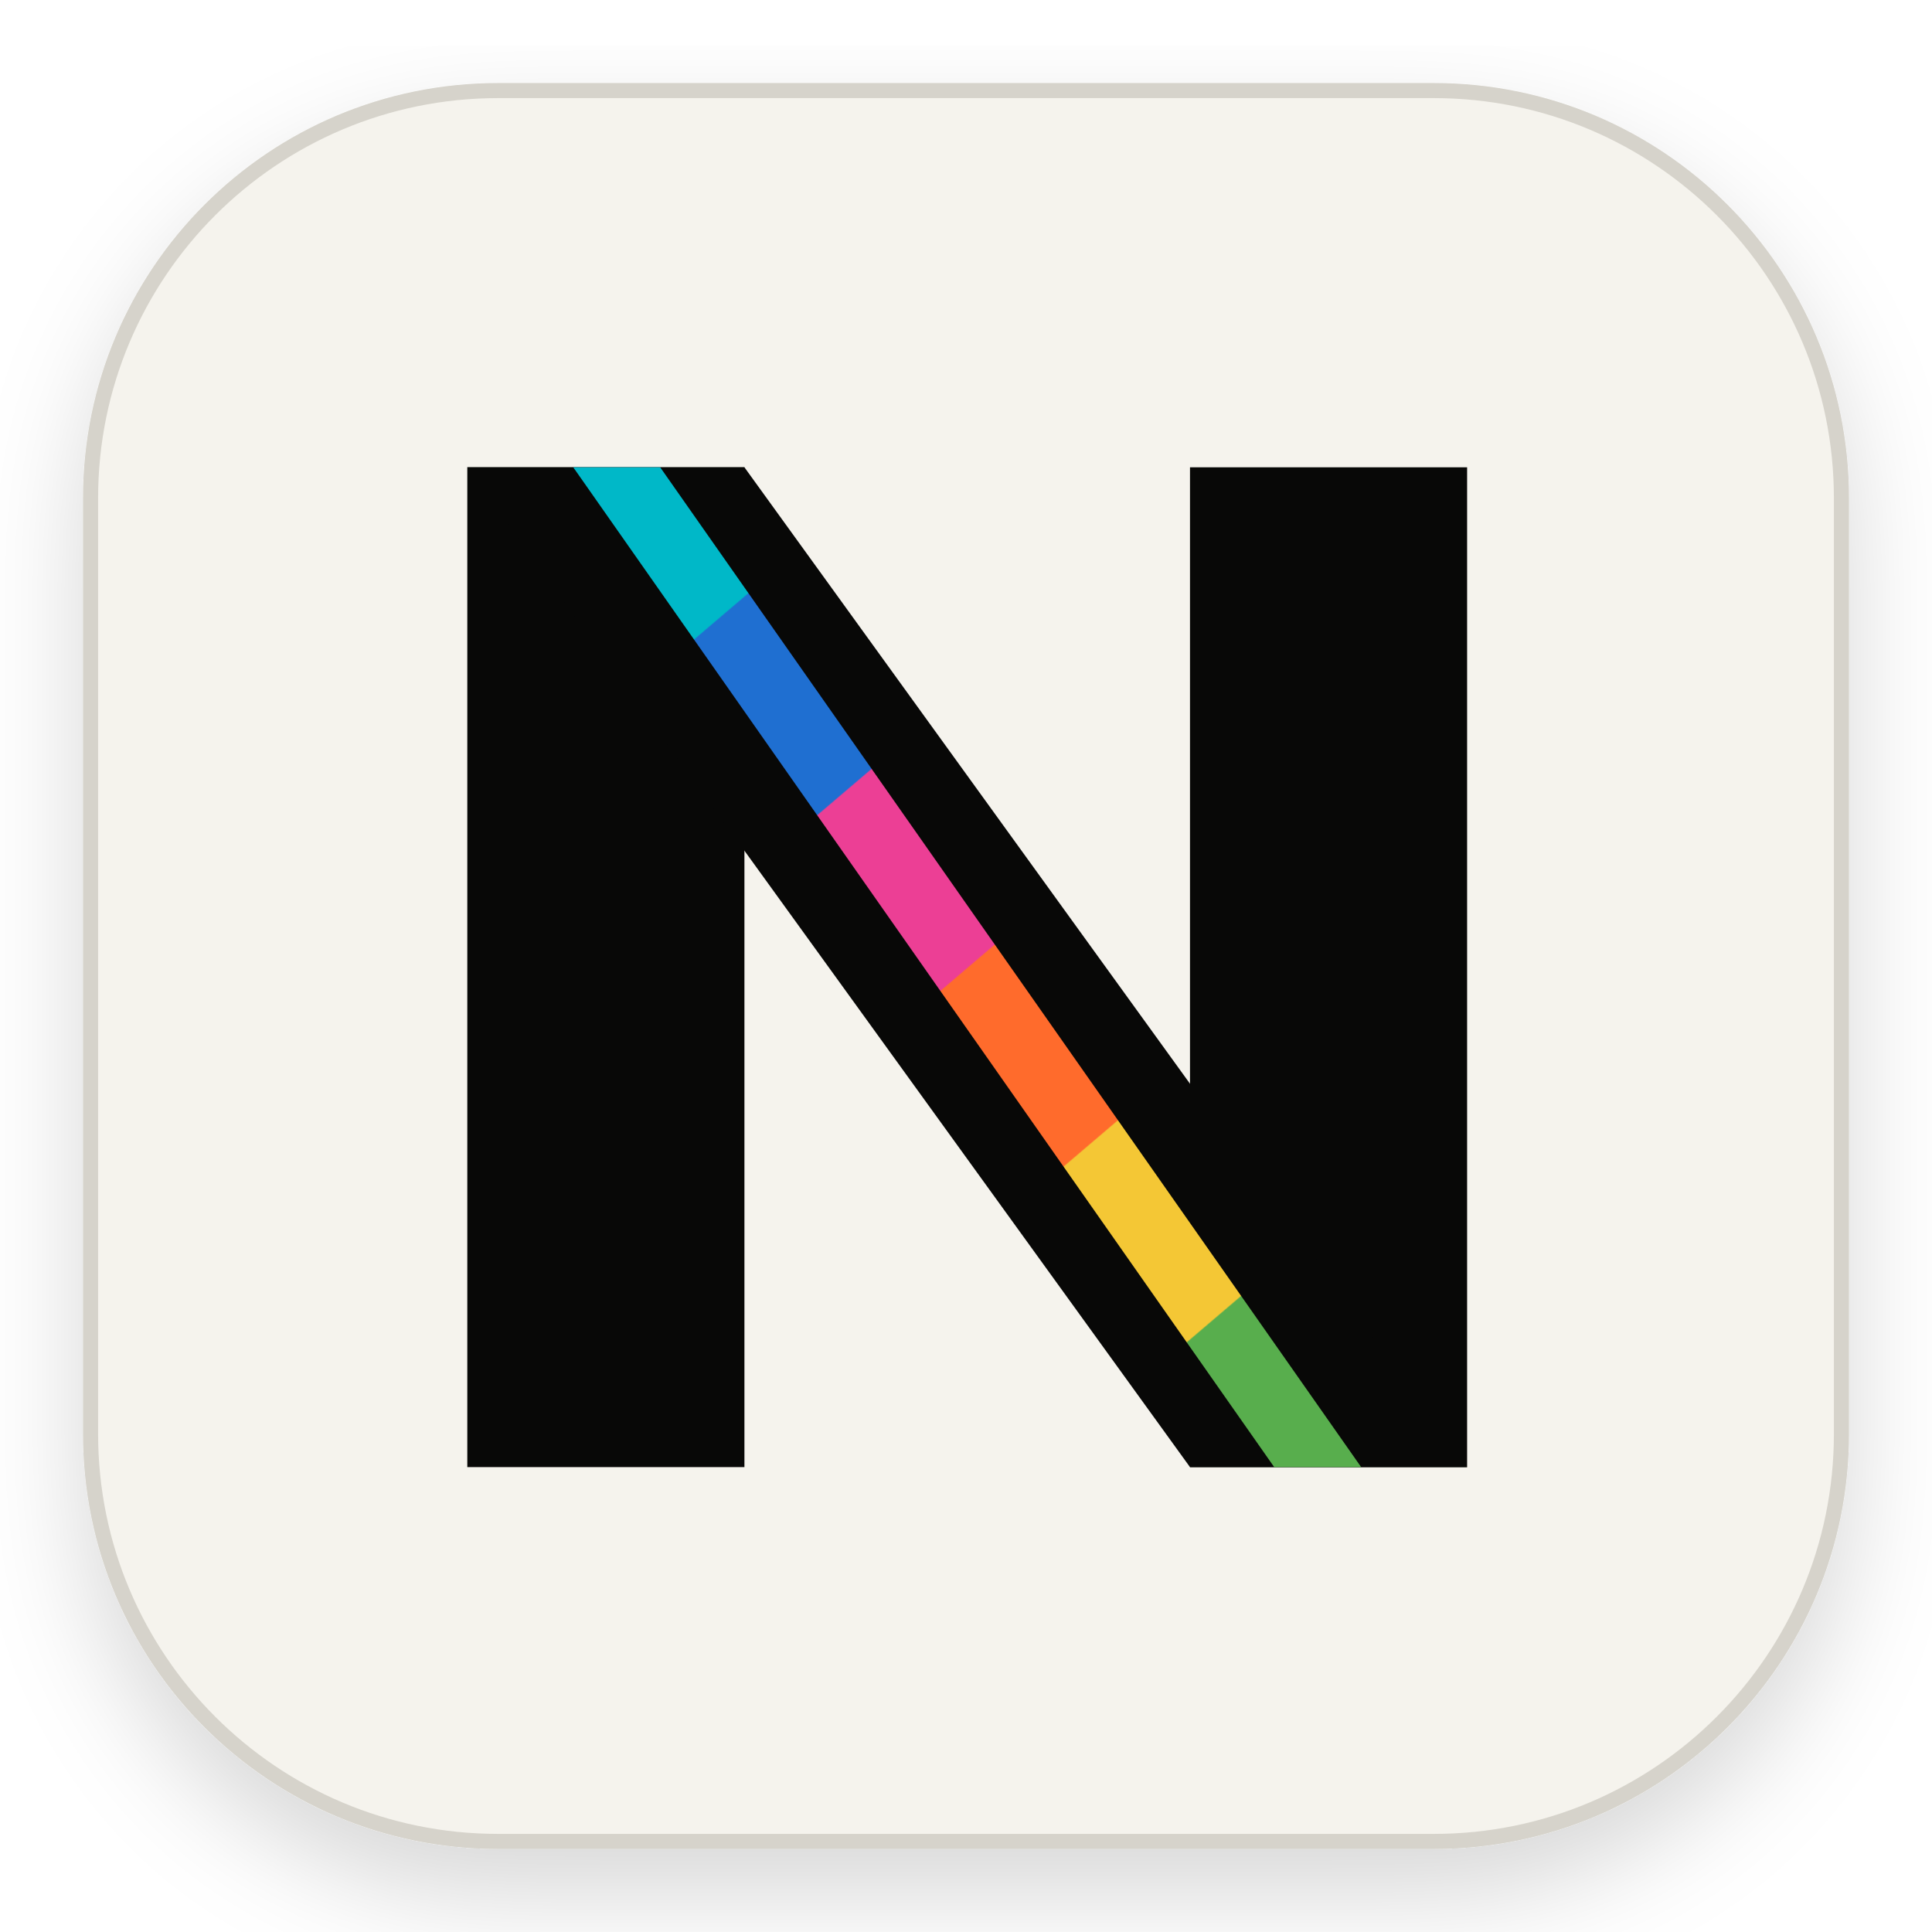
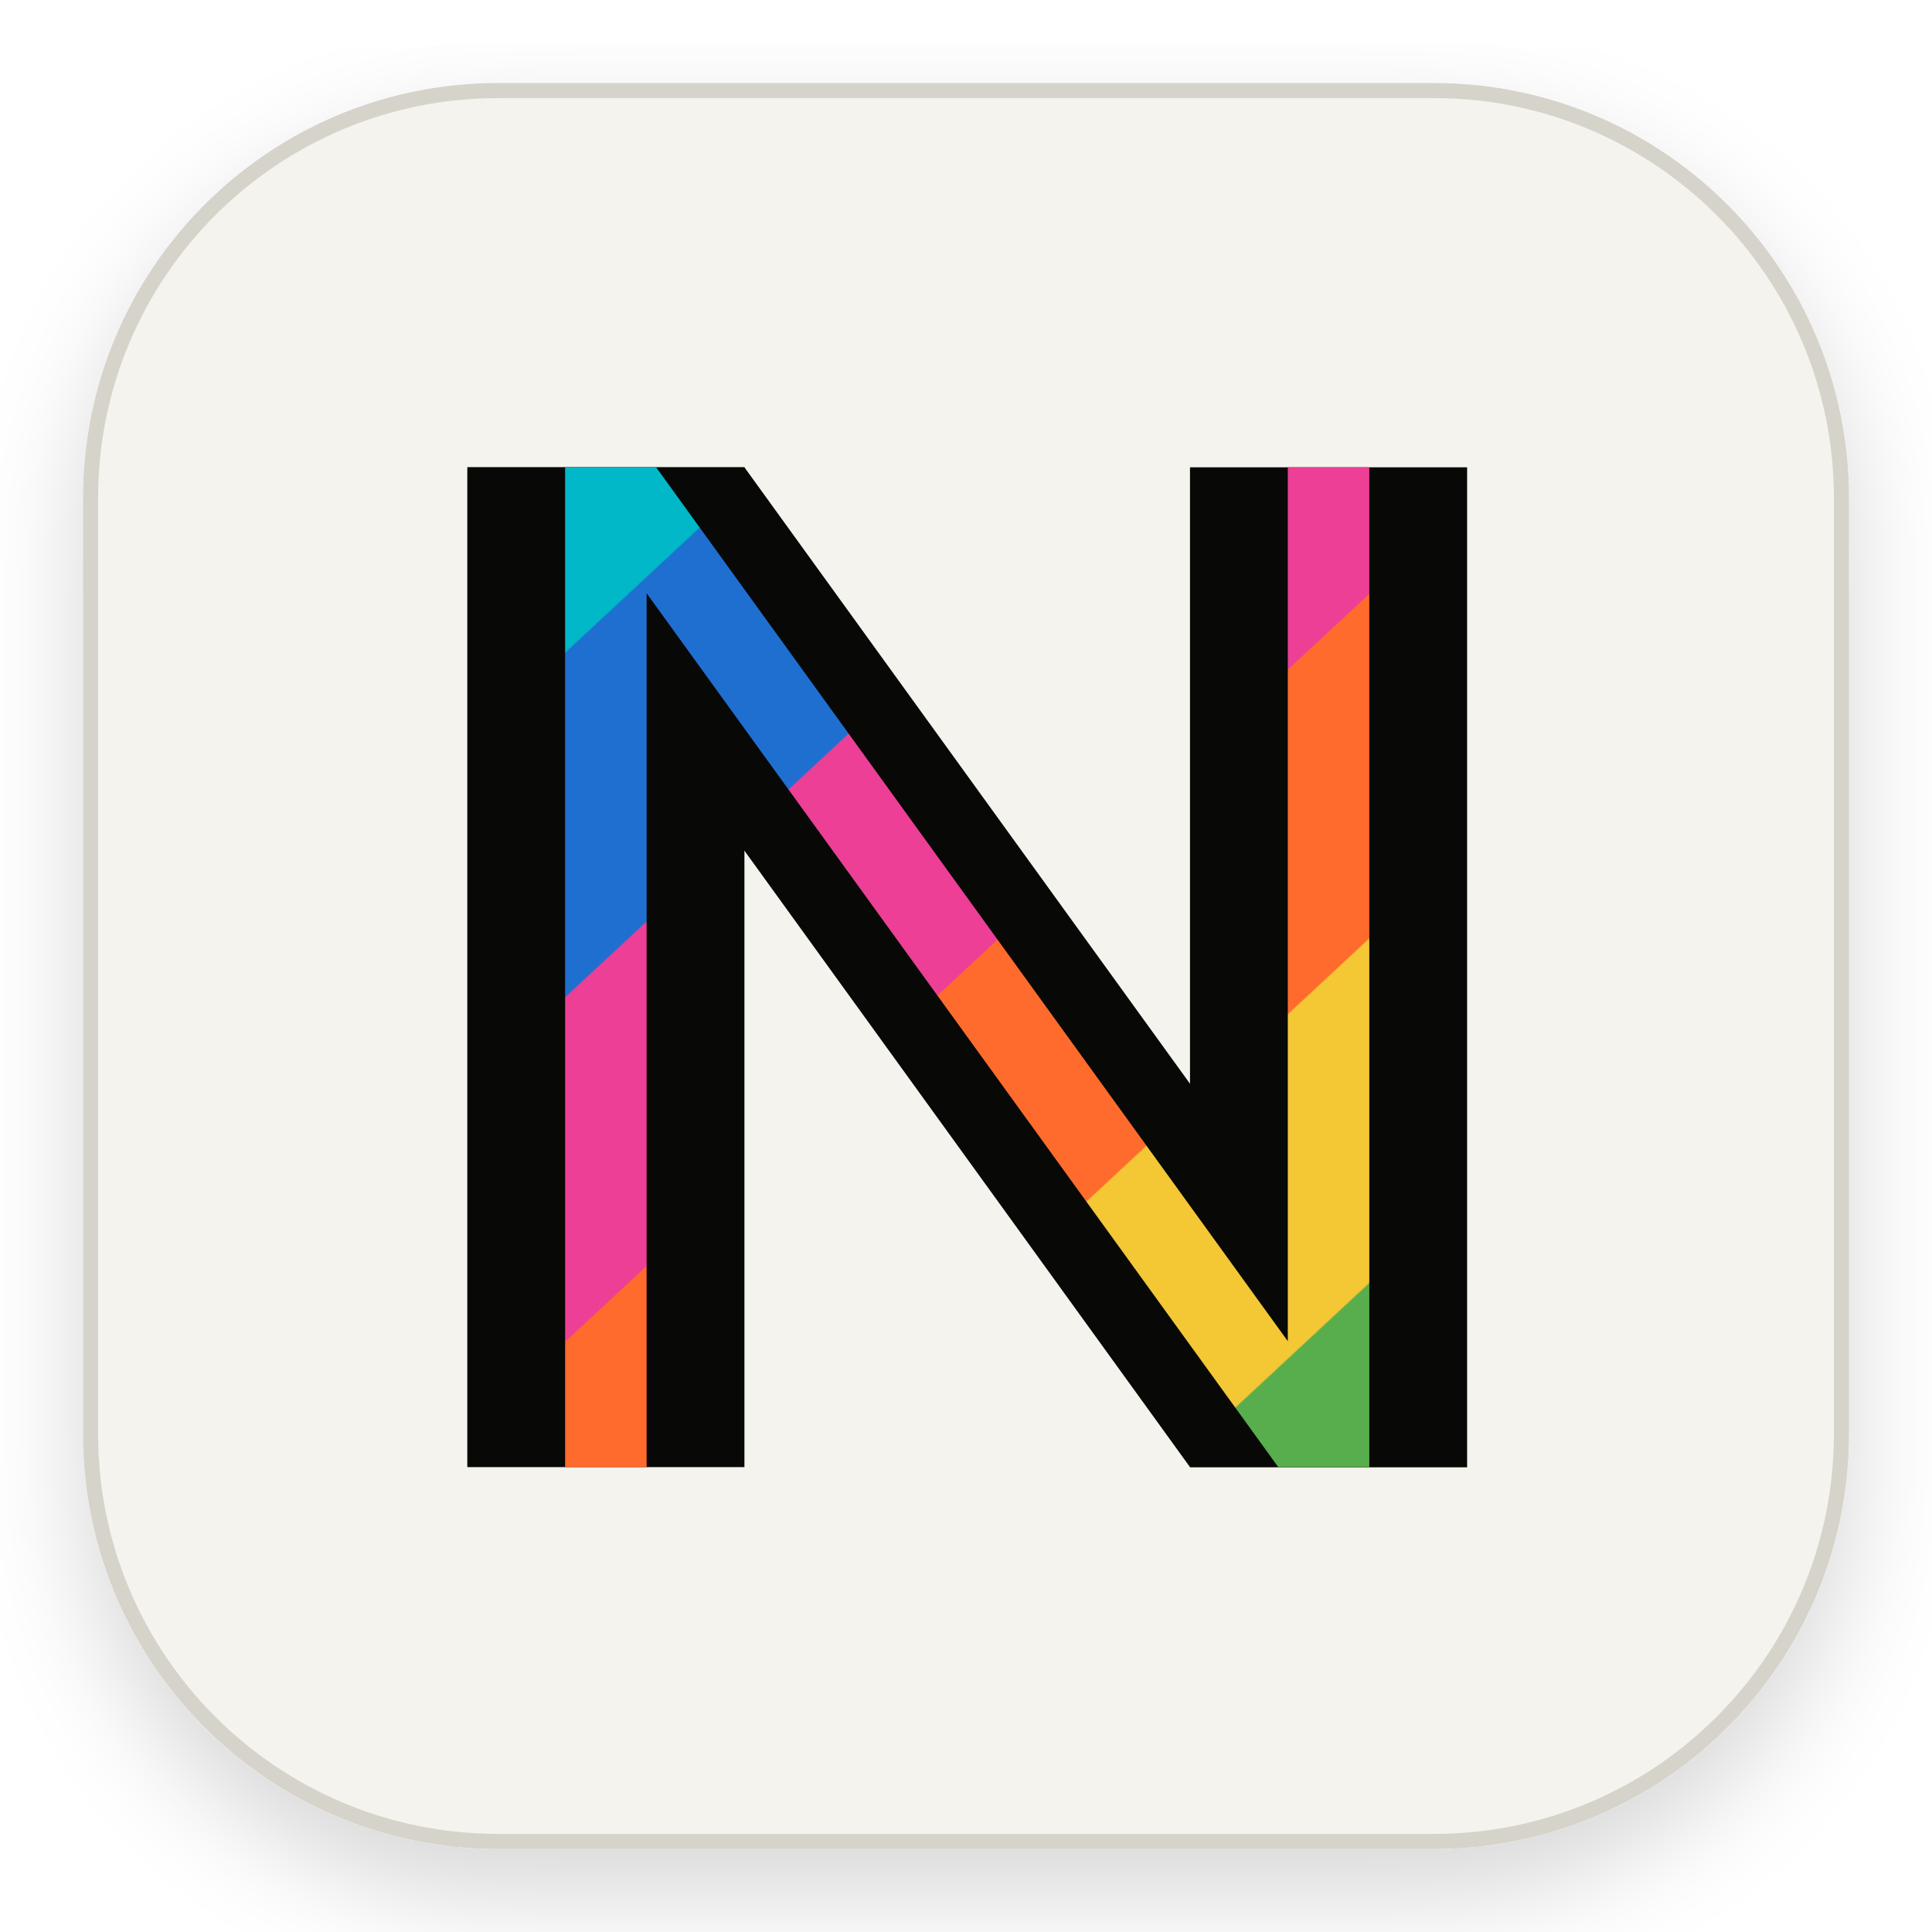
<svg xmlns="http://www.w3.org/2000/svg" width="1024" height="1024" viewBox="0 0 512 512" role="img" aria-labelledby="title desc">
  <defs>
-     <linearGradient id="alebrije" gradientUnits="userSpaceOnUse" x1="106" y1="80" x2="406" y2="432">
+     <linearGradient id="alebrije" gradientUnits="userSpaceOnUse" x1="72" y1="54" x2="444" y2="454">
      <stop offset="0" stop-color="#00B8C8" />
      <stop offset=".16" stop-color="#00B8C8" />
      <stop offset=".161" stop-color="#1F6FD1" />
      <stop offset=".33" stop-color="#1F6FD1" />
      <stop offset=".331" stop-color="#EC3F95" />
      <stop offset=".5" stop-color="#EC3F95" />
      <stop offset=".501" stop-color="#FF6B2C" />
      <stop offset=".67" stop-color="#FF6B2C" />
      <stop offset=".671" stop-color="#F4C735" />
      <stop offset=".84" stop-color="#F4C735" />
      <stop offset=".841" stop-color="#58AE4D" />
      <stop offset="1" stop-color="#58AE4D" />
    </linearGradient>
+     <clipPath id="nClip">
+       <rect x="72" y="72" width="102" height="368" />
+       <rect x="338" y="72" width="102" height="368" />
+       <path d="M72 72h102l266 368H338L72 72Z" />
+     </clipPath>
    <filter id="shadow" x="-20%" y="-20%" width="140%" height="150%">
      <feDropShadow dx="0" dy="12" stdDeviation="14" flood-color="#17150F" flood-opacity=".16" />
    </filter>
  </defs>
  <rect x="24" y="24" width="464" height="464" rx="108" fill="#F5F3ED" stroke="#D6D3CB" stroke-width="4" filter="url(#shadow)" />
  <g transform="translate(72 72) scale(.72)">
    <rect x="72" y="72" width="102" height="368" fill="#080807" />
    <rect x="338" y="72" width="102" height="368" fill="#080807" />
    <path d="M72 72h102l266 368H338L72 72Z" fill="#080807" />
-     <path d="M111 72h32l258 368h-32L111 72Z" fill="url(#alebrije)" />
+     <path d="M123 440V72L389 440V72" fill="none" stroke="url(#alebrije)" stroke-width="30" stroke-linecap="butt" stroke-linejoin="bevel" clip-path="url(#nClip)" />
  </g>
</svg>
